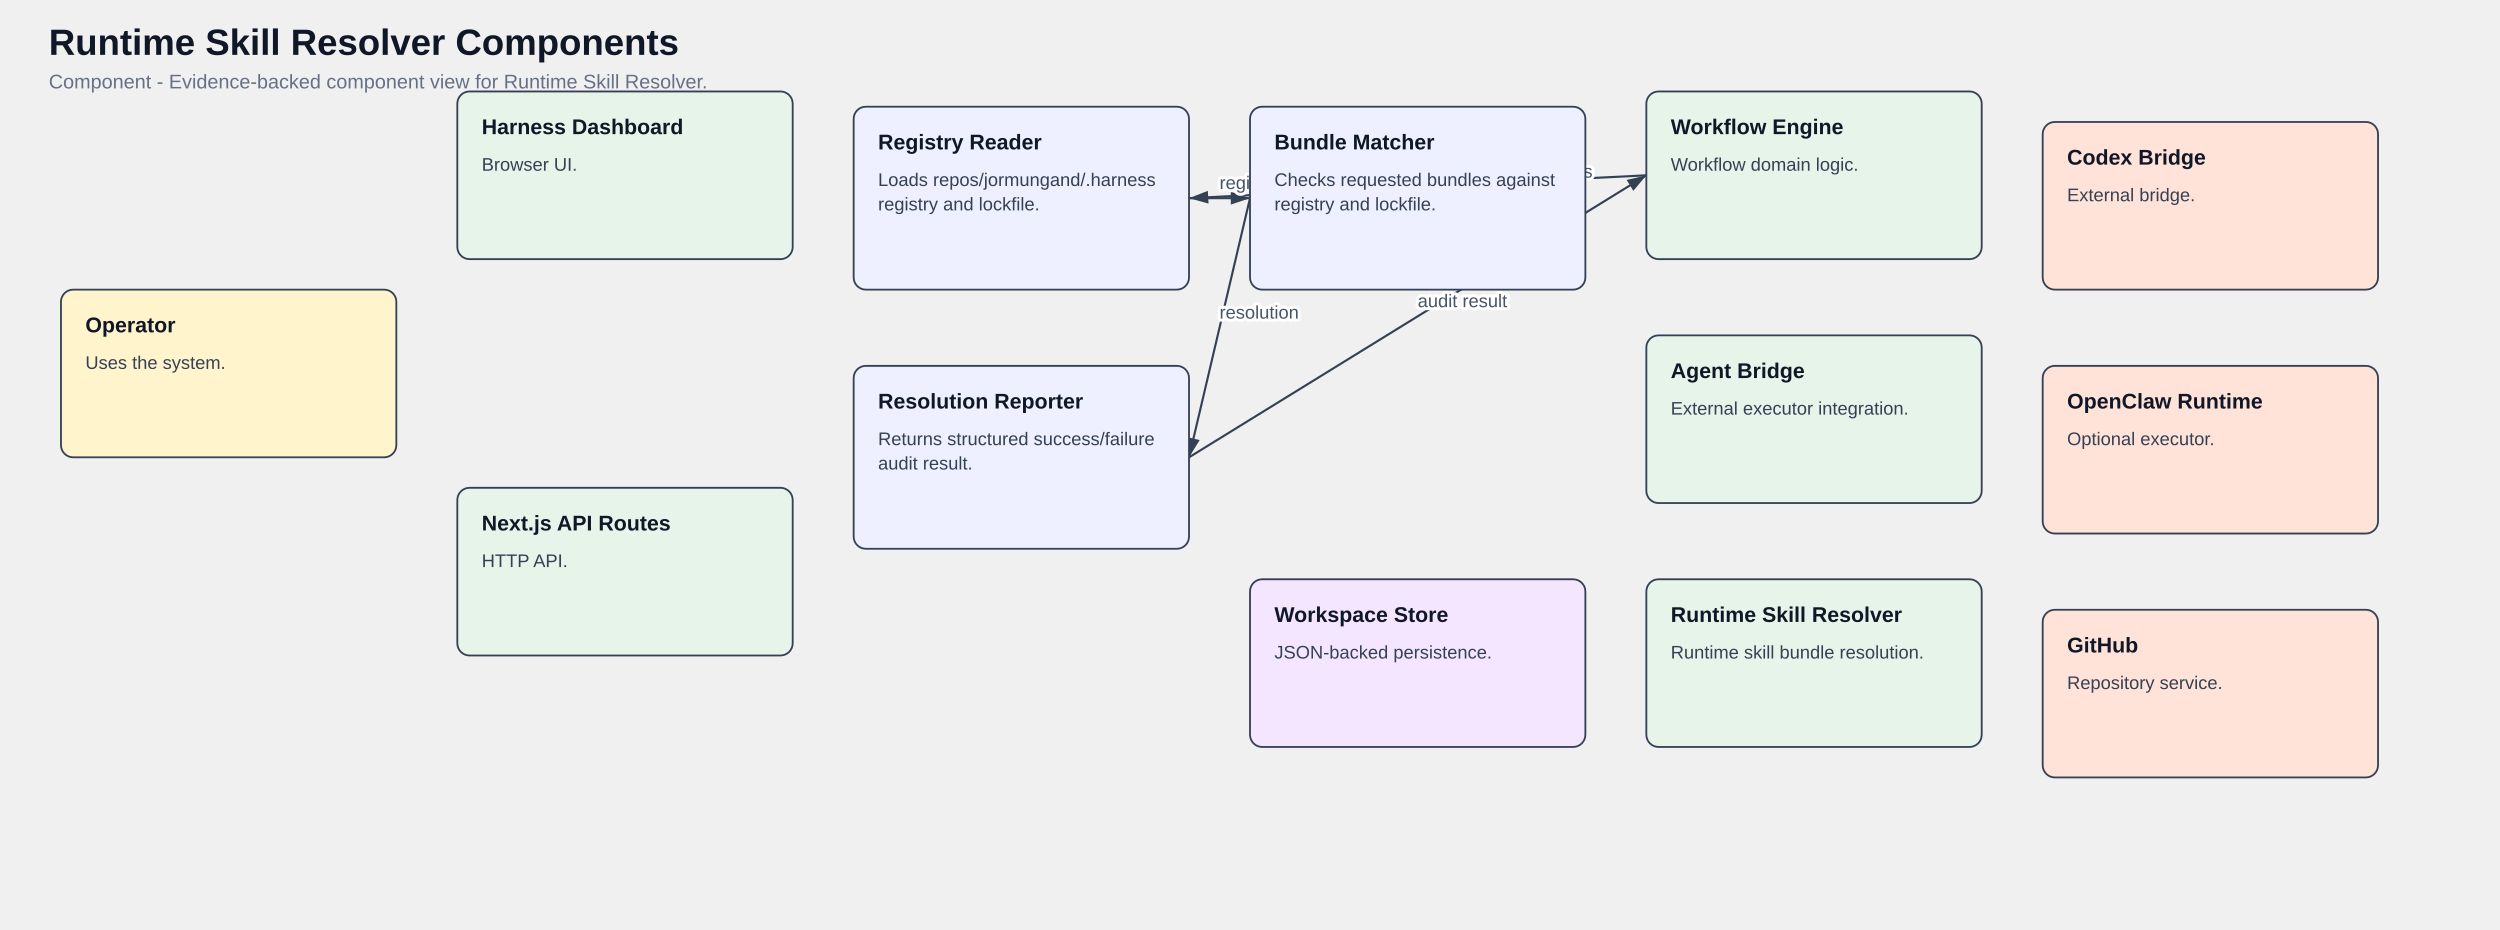
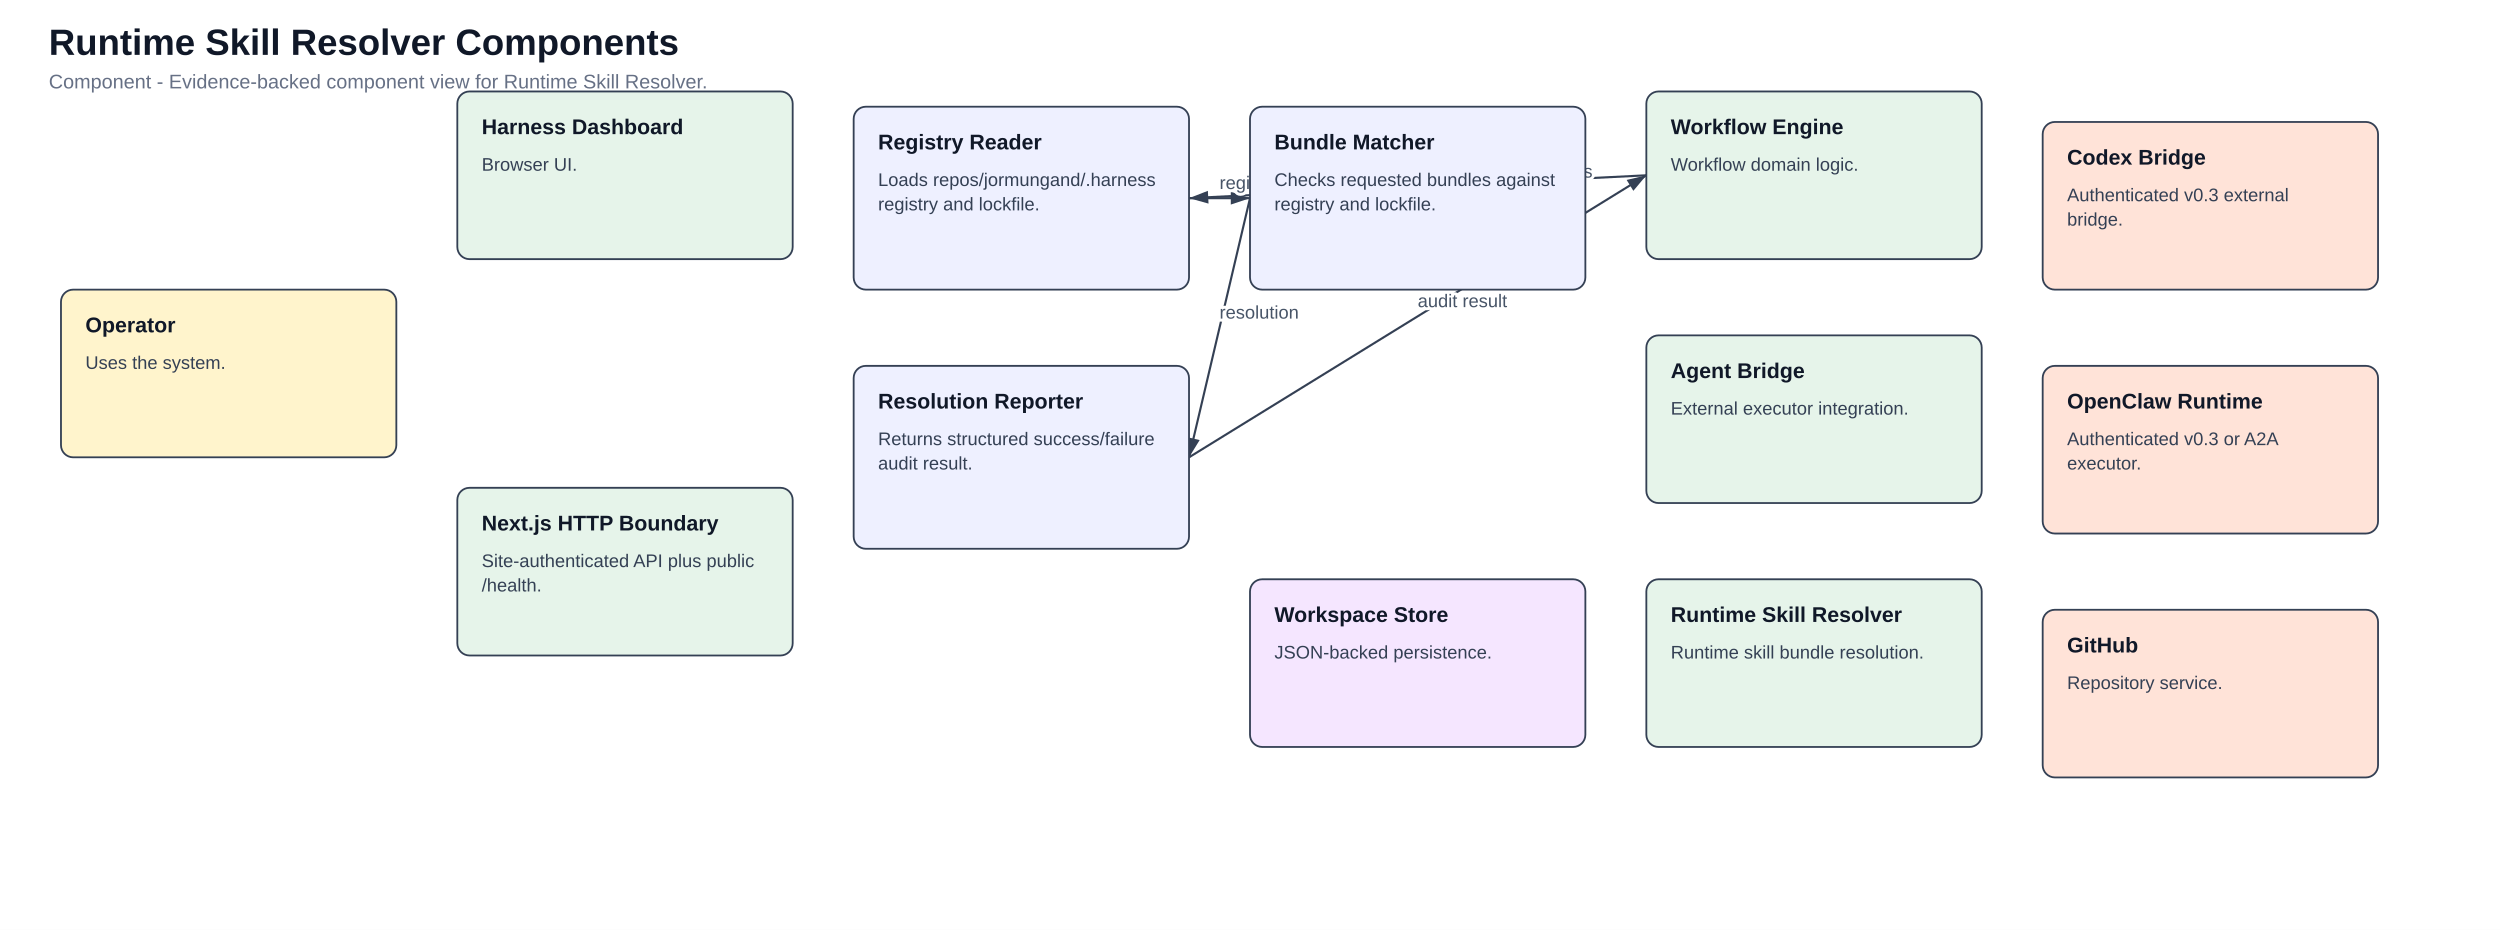
<svg xmlns="http://www.w3.org/2000/svg" width="1640" height="610" viewBox="0 0 1640 610" role="img" aria-labelledby="title desc">
  <defs>
    <marker id="arrow" markerWidth="10" markerHeight="10" refX="9" refY="3" orient="auto" markerUnits="strokeWidth">
      <path d="M0,0 L0,6 L9,3 z" fill="#344054" />
    </marker>
  </defs>
  <style>
    svg { background: #ffffff; font-family: Arial, Helvetica, sans-serif; }
    .diagram-title { fill: #101828; font-size: 24px; font-weight: 700; }
    .diagram-meta { fill: #667085; font-size: 13px; }
    .node { stroke: #344054; stroke-width: 1.2; }
    .node-title { fill: #101828; font-size: 14px; font-weight: 700; }
    .node-desc { fill: #344054; font-size: 12px; }
    .edge { stroke: #344054; stroke-width: 1.4; marker-end: url(#arrow); }
    .edge-label { fill: #475467; font-size: 12px; paint-order: stroke; stroke: #ffffff; stroke-width: 4px; stroke-linejoin: round; }
  </style>
+   <rect class="canvas-background" width="100%" height="100%" fill="#ffffff" />
  <text class="diagram-title" x="32" y="36">Runtime Skill Resolver Components</text>
  <text class="diagram-meta" x="32" y="58">Component - Evidence-backed component view for Runtime Skill Resolver.</text>
  <g class="edges">
    <line class="edge" x1="1080" y1="115" x2="780" y2="130" />
    <text class="edge-label" x="930" y="116.5">requests skill bundles</text>
    <line class="edge" x1="780" y1="130" x2="820" y2="130" />
    <text class="edge-label" x="800" y="124">registry + lockfile</text>
    <line class="edge" x1="820" y1="130" x2="780" y2="300" />
    <text class="edge-label" x="800" y="209">resolution</text>
    <line class="edge" x1="780" y1="300" x2="1080" y2="115" />
    <text class="edge-label" x="930" y="201.5">audit result</text>
  </g>
  <g class="nodes">
    <rect class="node person" x="40" y="190" width="220" height="110" rx="8" fill="#fff4cc" />
    <text class="node-title" x="56" y="218">Operator</text>
    <text class="node-desc" x="56" y="242">Uses the system.</text>
    <rect class="node container" x="300" y="60" width="220" height="110" rx="8" fill="#e6f4ea" />
    <text class="node-title" x="316" y="88">Harness Dashboard</text>
    <text class="node-desc" x="316" y="112">Browser UI.</text>
    <rect class="node container" x="300" y="320" width="220" height="110" rx="8" fill="#e6f4ea" />
-     <text class="node-title" x="316" y="348">Next.js API Routes</text>
-     <text class="node-desc" x="316" y="372">HTTP API.</text>
+     <text class="node-title" x="316" y="348">Next.js HTTP Boundary</text>
+     <text class="node-desc" x="316" y="372">Site-authenticated API plus public</text>
+     <text class="node-desc" x="316" y="388">/health.</text>
    <rect class="node container" x="1080" y="60" width="220" height="110" rx="8" fill="#e6f4ea" />
    <text class="node-title" x="1096" y="88">Workflow Engine</text>
    <text class="node-desc" x="1096" y="112">Workflow domain logic.</text>
    <rect class="node container" x="1080" y="220" width="220" height="110" rx="8" fill="#e6f4ea" />
    <text class="node-title" x="1096" y="248">Agent Bridge</text>
    <text class="node-desc" x="1096" y="272">External executor integration.</text>
    <rect class="node container" x="1080" y="380" width="220" height="110" rx="8" fill="#e6f4ea" />
    <text class="node-title" x="1096" y="408">Runtime Skill Resolver</text>
    <text class="node-desc" x="1096" y="432">Runtime skill bundle resolution.</text>
    <rect class="node storage" x="820" y="380" width="220" height="110" rx="8" fill="#f5e6ff" />
    <text class="node-title" x="836" y="408">Workspace Store</text>
    <text class="node-desc" x="836" y="432">JSON-backed persistence.</text>
    <rect class="node external" x="1340" y="80" width="220" height="110" rx="8" fill="#ffe3d8" />
    <text class="node-title" x="1356" y="108">Codex Bridge</text>
-     <text class="node-desc" x="1356" y="132">External bridge.</text>
+     <text class="node-desc" x="1356" y="132">Authenticated v0.3 external</text>
+     <text class="node-desc" x="1356" y="148">bridge.</text>
    <rect class="node external" x="1340" y="240" width="220" height="110" rx="8" fill="#ffe3d8" />
    <text class="node-title" x="1356" y="268">OpenClaw Runtime</text>
-     <text class="node-desc" x="1356" y="292">Optional executor.</text>
+     <text class="node-desc" x="1356" y="292">Authenticated v0.3 or A2A</text>
+     <text class="node-desc" x="1356" y="308">executor.</text>
    <rect class="node external" x="1340" y="400" width="220" height="110" rx="8" fill="#ffe3d8" />
    <text class="node-title" x="1356" y="428">GitHub</text>
    <text class="node-desc" x="1356" y="452">Repository service.</text>
    <rect class="node component" x="560" y="70" width="220" height="120" rx="8" fill="#eef0ff" />
    <text class="node-title" x="576" y="98">Registry Reader</text>
    <text class="node-desc" x="576" y="122">Loads repos/jormungand/.harness</text>
    <text class="node-desc" x="576" y="138">registry and lockfile.</text>
    <rect class="node component" x="820" y="70" width="220" height="120" rx="8" fill="#eef0ff" />
    <text class="node-title" x="836" y="98">Bundle Matcher</text>
    <text class="node-desc" x="836" y="122">Checks requested bundles against</text>
    <text class="node-desc" x="836" y="138">registry and lockfile.</text>
    <rect class="node component" x="560" y="240" width="220" height="120" rx="8" fill="#eef0ff" />
    <text class="node-title" x="576" y="268">Resolution Reporter</text>
    <text class="node-desc" x="576" y="292">Returns structured success/failure</text>
    <text class="node-desc" x="576" y="308">audit result.</text>
  </g>
</svg>
